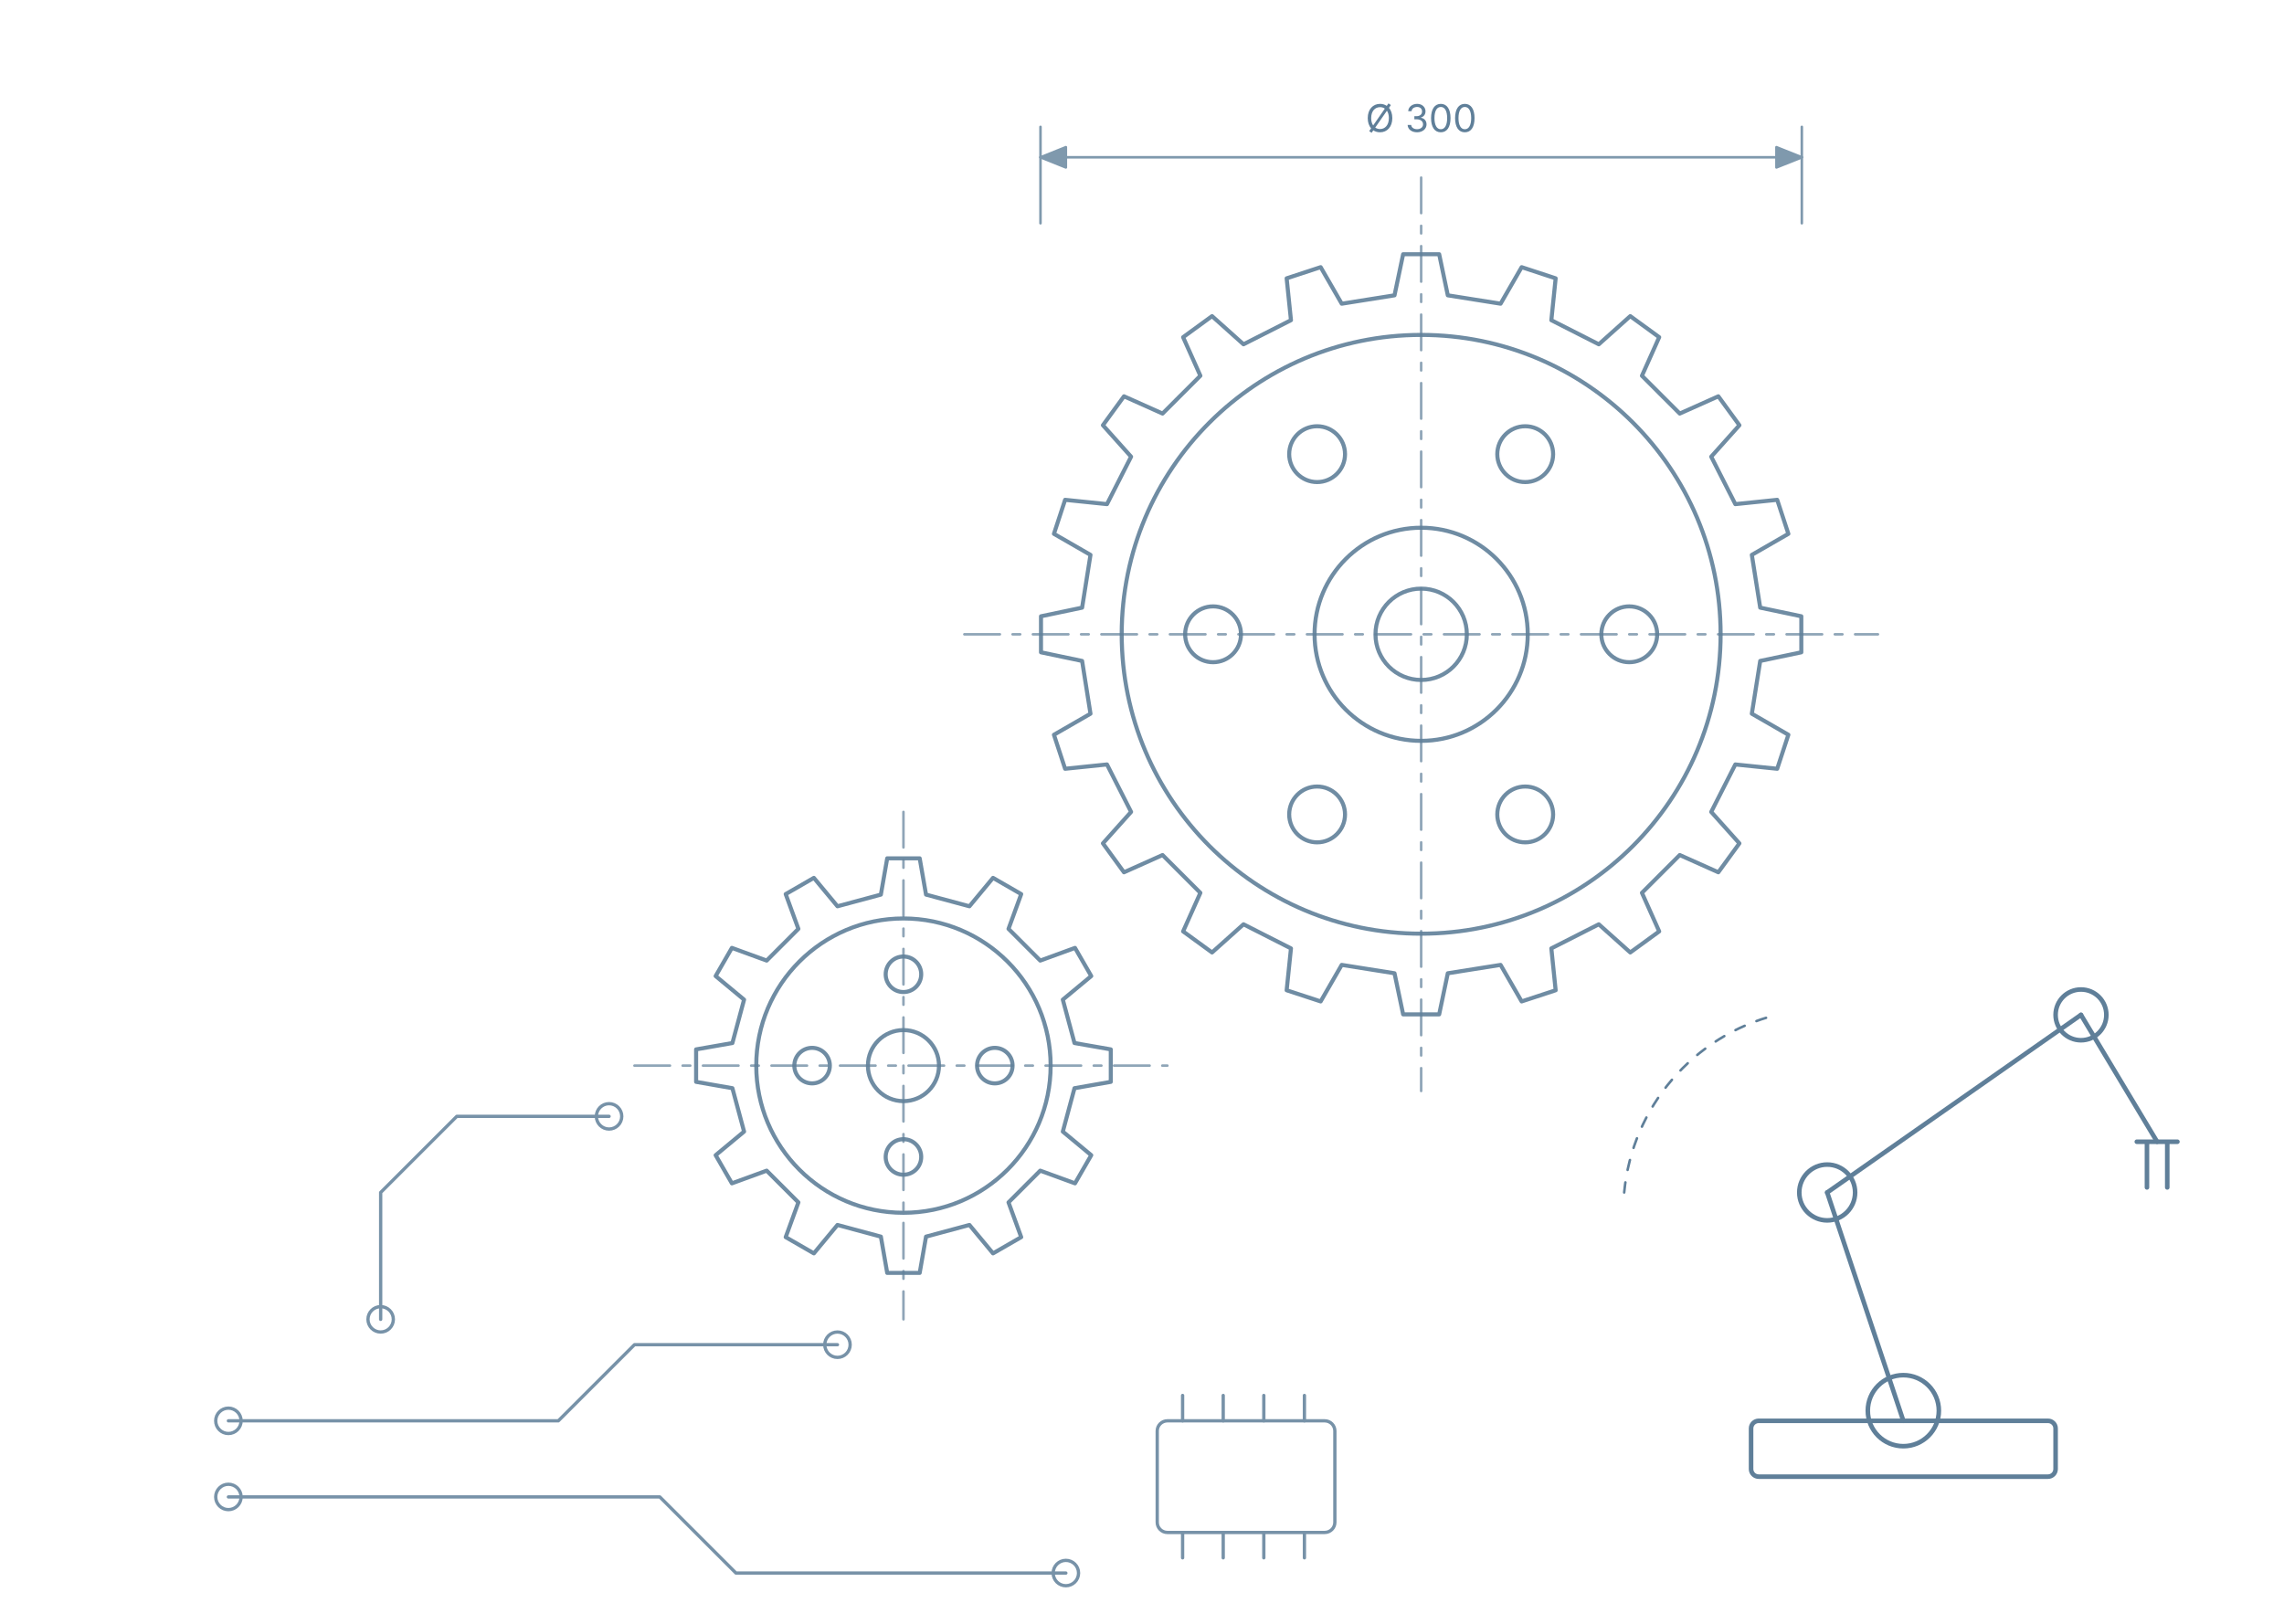
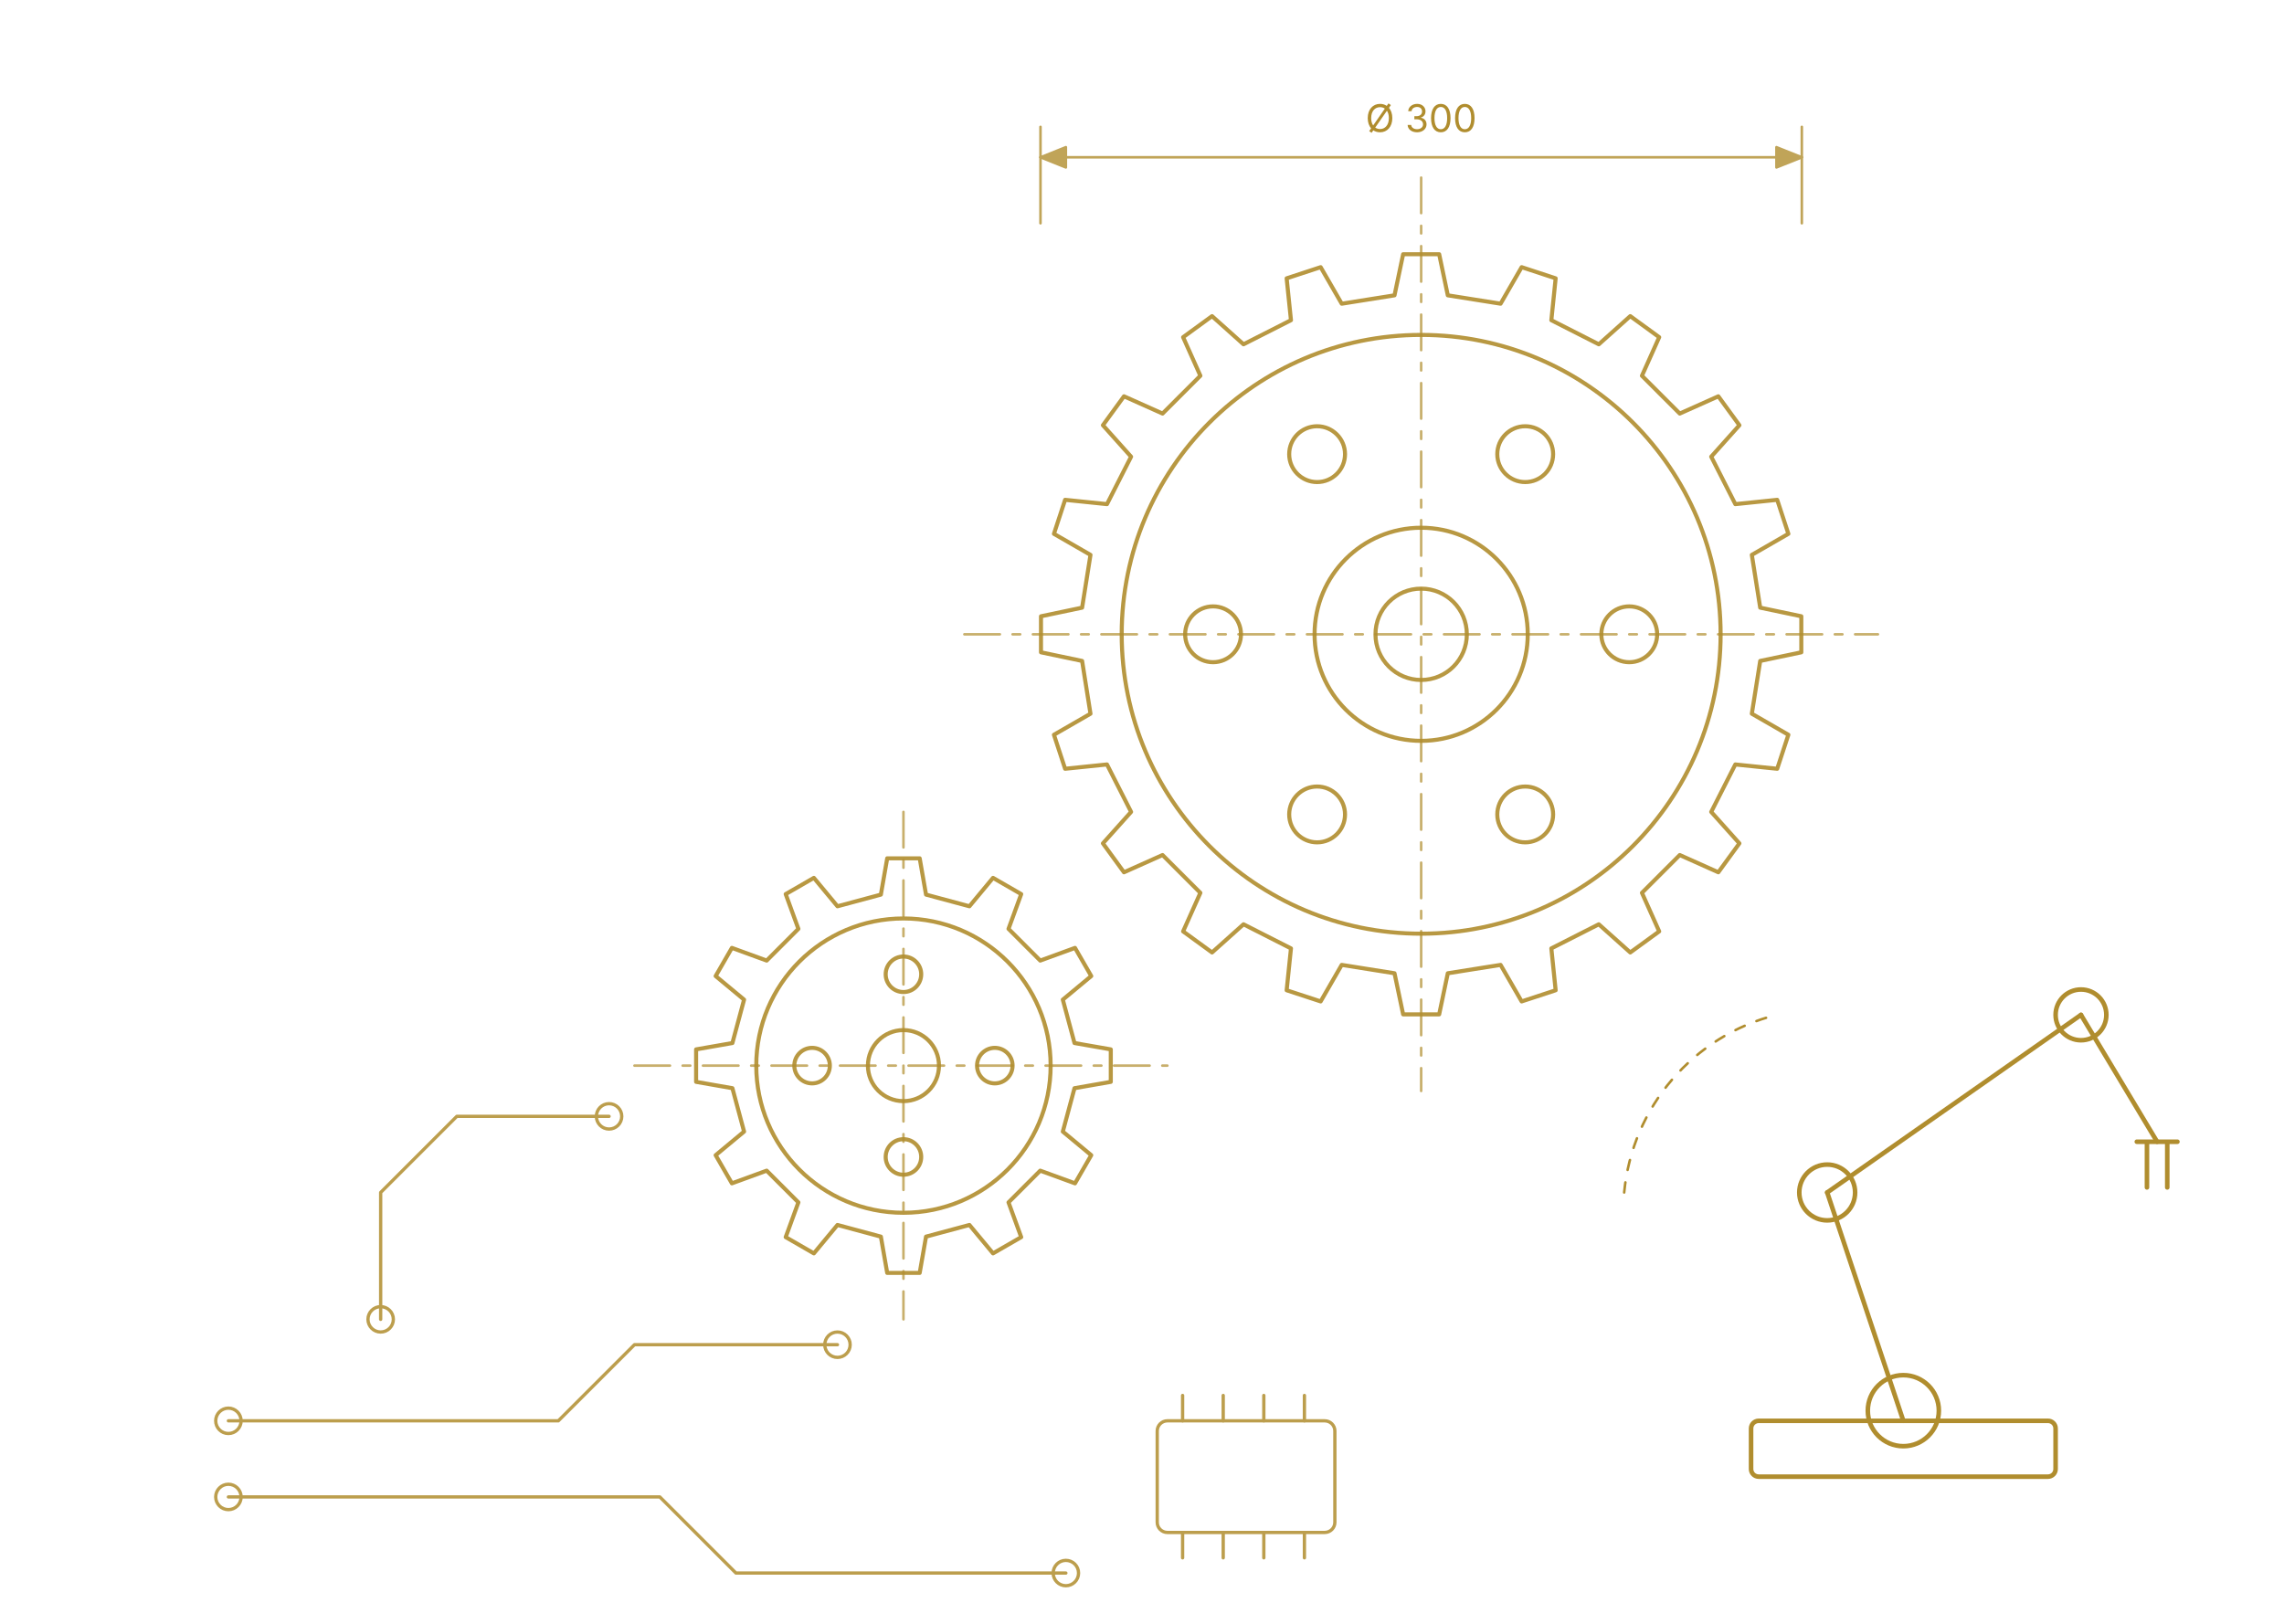
- <svg xmlns="http://www.w3.org/2000/svg" viewBox="0 0 900 640" fill="none" stroke="#5f7f99" stroke-width="1.6" stroke-linecap="round" stroke-linejoin="round">
+ <svg xmlns="http://www.w3.org/2000/svg" viewBox="0 0 900 640" fill="none" stroke="#b08d2e" stroke-width="1.6" stroke-linecap="round" stroke-linejoin="round">
  <g opacity="0.9">
    <path d="M693.6,239.5 L709.8,242.9 L709.8,257.1 L693.6,260.5 L690.3,281.3 L704.7,289.6 L700.3,303 L683.8,301.3 L674.3,320 L685.4,332.4 L677.1,343.8 L661.9,337 L647,351.9 L653.8,367.1 L642.4,375.4 L630,364.3 L611.3,373.8 L613,390.3 L599.6,394.7 L591.3,380.3 L570.5,383.6 L567.1,399.8 L552.9,399.8 L549.5,383.6 L528.7,380.3 L520.4,394.7 L507,390.3 L508.7,373.8 L490,364.3 L477.6,375.4 L466.2,367.1 L473,351.9 L458.1,337 L442.9,343.8 L434.6,332.4 L445.7,320 L436.2,301.3 L419.7,303 L415.3,289.6 L429.7,281.3 L426.4,260.5 L410.2,257.1 L410.2,242.9 L426.4,239.5 L429.7,218.7 L415.3,210.4 L419.7,197 L436.2,198.7 L445.7,180 L434.6,167.6 L442.9,156.2 L458.1,163 L473,148.1 L466.2,132.9 L477.6,124.6 L490,135.7 L508.7,126.2 L507,109.7 L520.4,105.3 L528.7,119.7 L549.5,116.4 L552.9,100.2 L567.1,100.2 L570.5,116.4 L591.3,119.7 L599.6,105.3 L613,109.7 L611.3,126.2 L630,135.7 L642.4,124.6 L653.8,132.9 L647,148.1 L661.9,163 L677.1,156.2 L685.4,167.6 L674.3,180 L683.8,198.7 L700.3,197 L704.7,210.4 L690.3,218.7 Z" />
    <circle cx="560" cy="250" r="118" />
    <circle cx="560" cy="250" r="42" />
    <circle cx="560" cy="250" r="18" />
    <circle cx="642" cy="250" r="11" />
    <circle cx="601" cy="321" r="11" />
    <circle cx="519" cy="321" r="11" />
    <circle cx="478" cy="250" r="11" />
    <circle cx="519" cy="179" r="11" />
    <circle cx="601" cy="179" r="11" />
    <path d="M423.4,411.1 L437.7,413.6 L437.7,426.4 L423.4,428.9 L418.8,446 L430,455.3 L423.6,466.4 L409.9,461.4 L397.4,473.9 L402.4,487.6 L391.3,494 L382,482.8 L364.9,487.4 L362.4,501.7 L349.6,501.7 L347.1,487.4 L330,482.8 L320.7,494 L309.6,487.6 L314.6,473.9 L302.1,461.4 L288.4,466.4 L282,455.3 L293.2,446 L288.6,428.9 L274.3,426.4 L274.3,413.6 L288.6,411.1 L293.2,394 L282,384.7 L288.4,373.6 L302.1,378.6 L314.6,366.1 L309.6,352.4 L320.7,346 L330,357.2 L347.1,352.6 L349.6,338.3 L362.4,338.3 L364.9,352.6 L382,357.2 L391.3,346 L402.4,352.4 L397.4,366.1 L409.9,378.6 L423.6,373.6 L430,384.7 L418.8,394 Z" />
    <circle cx="356" cy="420" r="58" />
    <circle cx="356" cy="420" r="14" />
    <circle cx="392" cy="420" r="7" />
    <circle cx="356" cy="456" r="7" />
    <circle cx="320" cy="420" r="7" />
    <circle cx="356" cy="384" r="7" />
  </g>
  <g stroke-dasharray="14 5 3 5" stroke-width="1" opacity="0.7">
    <line x1="380" y1="250" x2="740" y2="250" />
    <line x1="560" y1="70" x2="560" y2="430" />
    <line x1="250" y1="420" x2="460" y2="420" />
    <line x1="356" y1="320" x2="356" y2="520" />
  </g>
  <g stroke-width="1" opacity="0.8">
    <line x1="410" y1="50" x2="410" y2="88" />
    <line x1="710" y1="50" x2="710" y2="88" />
    <line x1="410" y1="62" x2="710" y2="62" />
-     <path d="M410,62 l10,-4 v8 Z M710,62 l-10,-4 v8 Z" fill="#5f7f99" />
+     <path d="M410,62 l10,-4 v8 Z M710,62 l-10,-4 v8 Z" fill="#b08d2e" />
  </g>
-   <text x="560" y="52" font-family="Inter, Segoe UI, sans-serif" font-size="15" fill="#5f7f99" stroke="none" text-anchor="middle">Ø 300</text>
+   <text x="560" y="52" font-family="Inter, Segoe UI, sans-serif" font-size="15" fill="#b08d2e" stroke="none" text-anchor="middle">Ø 300</text>
  <g stroke-width="1.8">
    <rect x="690" y="560" width="120" height="22" rx="3" />
    <line x1="750" y1="560" x2="720" y2="470" />
    <line x1="720" y1="470" x2="820" y2="400" />
    <line x1="820" y1="400" x2="850" y2="450" />
    <circle cx="750" cy="556" r="14" />
    <circle cx="720" cy="470" r="11" />
    <circle cx="820" cy="400" r="10" />
    <path d="M842,450 h16 M846,450 v18 M854,450 v18" />
  </g>
  <path d="M640,470 A80,80 0 0 1 700,400" stroke-dasharray="4 5" stroke-width="1" />
  <g stroke-width="1.3" opacity="0.85">
    <path d="M90,560 H220 L250,530 H330" />
    <path d="M90,590 H260 L290,620 H420" />
    <path d="M150,520 V470 L180,440 H240" />
    <circle cx="90" cy="560" r="5" />
    <circle cx="330" cy="530" r="5" />
    <circle cx="90" cy="590" r="5" />
    <circle cx="420" cy="620" r="5" />
    <circle cx="240" cy="440" r="5" />
    <circle cx="150" cy="520" r="5" />
    <rect x="456" y="560" width="70" height="44" rx="4" />
    <path d="M466,560 v-10 M482,560 v-10 M498,560 v-10 M514,560 v-10 M466,604 v10 M482,604 v10 M498,604 v10 M514,604 v10" />
  </g>
</svg>
